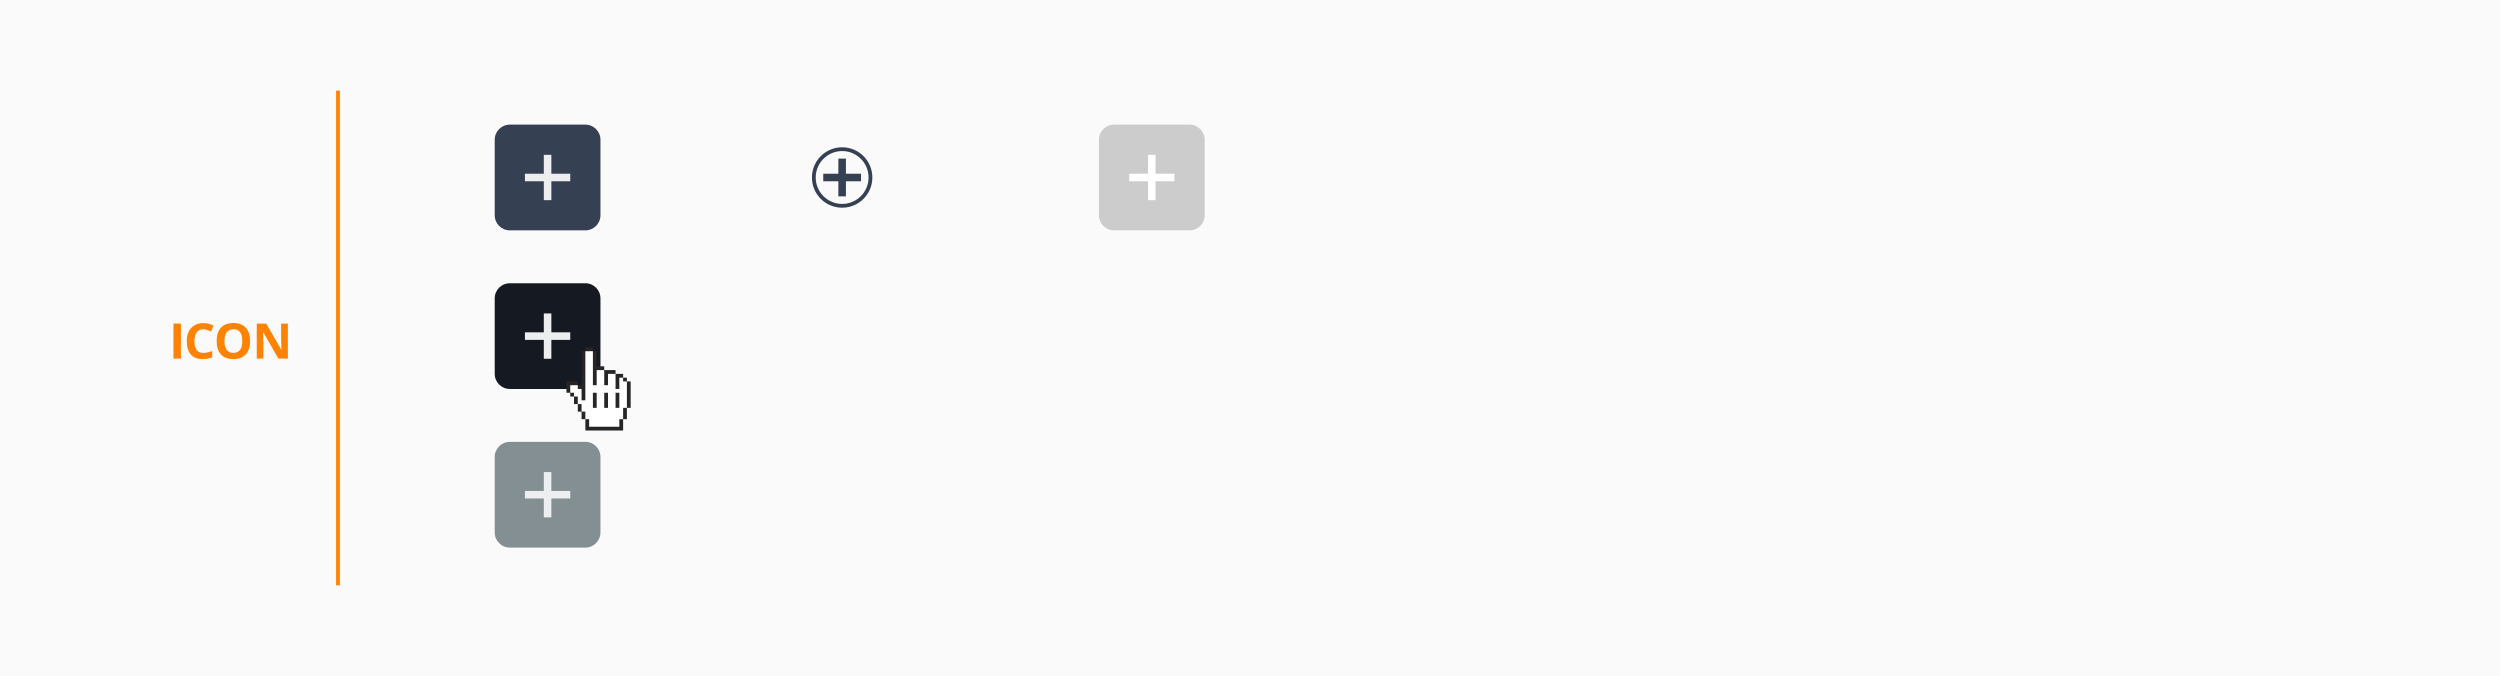
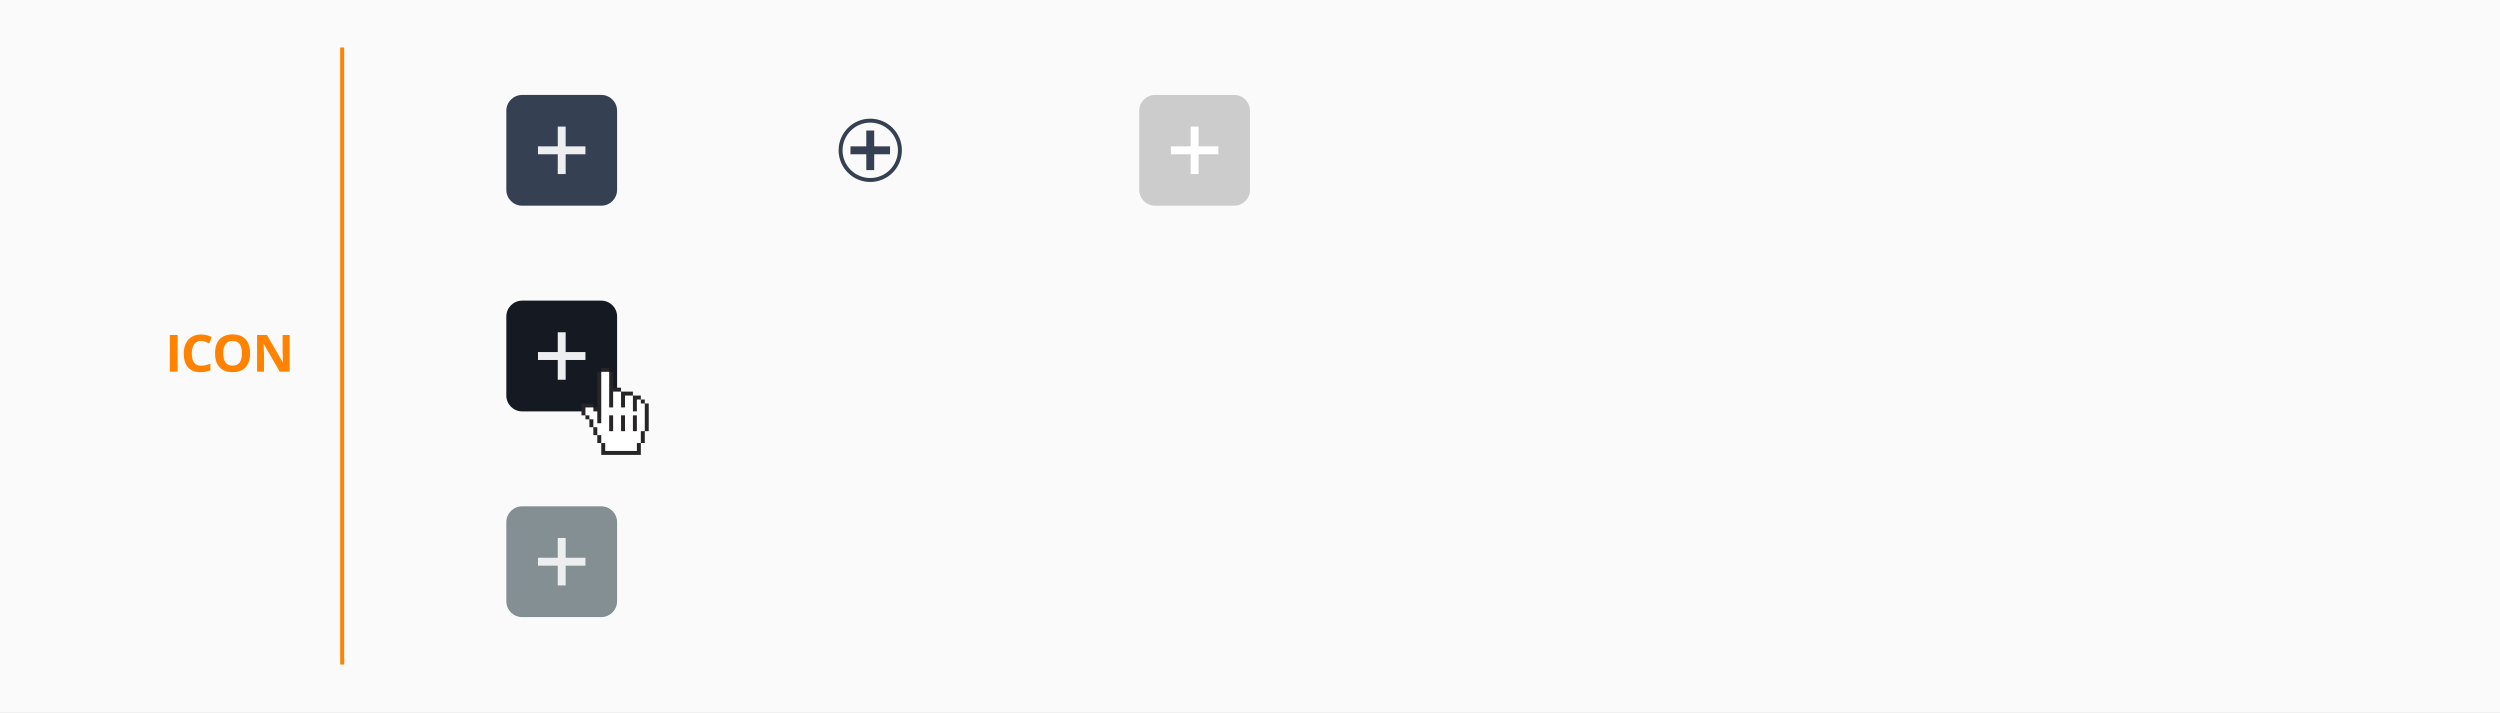
- <svg xmlns="http://www.w3.org/2000/svg" width="662" height="179" viewBox="0 0 662 179">
+ <svg xmlns="http://www.w3.org/2000/svg" width="632" height="180" viewBox="0 0 632 180">
  <defs>
    <style>.a{fill:#fafafa;}.b,.k{fill:#354052;}.c{fill:#151921;}.d{fill:#838f93;}.e{fill:#ccc;}.f{fill:#edeef0;}.f,.g,.h,.k{fill-rule:evenodd;}.g{fill:#fff;}.h,.i{fill:#272525;}.j{fill:none;}.l,.m{fill:#ff8300;}.m{font-size:13px;font-family:OpenSans-Semibold, Open Sans;font-weight:700;}.n{letter-spacing:-0.002em;}.o{letter-spacing:-0.025em;}.p{letter-spacing:-0.003em;}</style>
  </defs>
-   <rect class="a" width="662" height="179" />
-   <rect class="b" x="131" y="33" width="28" height="28" rx="4" ry="4" />
-   <rect class="c" x="131" y="75" width="28" height="28" rx="4" ry="4" />
-   <rect class="d" x="131" y="117" width="28" height="28" rx="4" ry="4" />
-   <rect class="e" x="291" y="33" width="28" height="28" rx="4" ry="4" />
-   <polygon class="f" points="144 41 146 41 146 46 151 46 151 48 146 48 146 53 144 53 144 48 139 48 139 46 144 46 144 41" />
-   <polygon class="f" points="144 83 146 83 146 88 151 88 151 90 146 90 146 95 144 95 144 90 139 90 139 88 144 88 144 83" />
-   <polygon class="f" points="144 125 146 125 146 130 151 130 151 132 146 132 146 137 144 137 144 132 139 132 139 130 144 130 144 125" />
-   <polygon class="g" points="304 41 306 41 306 46 311 46 311 48 306 48 306 53 304 53 304 48 299 48 299 46 304 46 304 41" />
-   <polygon class="h" points="155 114 155 111 154 111 154 109 153 109 153 107 152 107 152 105 151 105 151 104 150 104 150 101 153 101 153 102 154 102 154 93 155 93 155 92 157 92 157 93 158 93 158 97 160 97 160 98 163 98 163 99 165 99 165 100 166 100 166 101 167 101 167 108 166 108 166 111 165 111 165 114 155 114" />
-   <polygon class="g" points="156 113 156 111 155 111 155 109 154 109 154 107 153 107 153 105 152 105 152 104 151 104 151 102 153 102 153 103 154 103 154 106 155 106 155 93 157 93 157 102 158 102 158 98 160 98 160 102 161 102 161 99 163 99 163 103 164 103 164 100 165 100 165 101 166 101 166 108 165 108 165 111 164 111 164 113 156 113" />
-   <rect class="i" x="157" y="104" width="1" height="4" />
-   <rect class="i" x="160" y="104" width="1" height="4" />
-   <rect class="i" x="163" y="104" width="1" height="4" />
-   <rect class="j" x="215" y="39" width="16" height="16" />
-   <path class="k" d="M231,47a8,8,0,1,1-8-8A8,8,0,0,1,231,47Zm-1,0a7,7,0,1,0-7,7A7,7,0,0,0,230,47Z" />
-   <polygon class="k" points="222 42 224 42 224 46 228 46 228 48 224 48 224 52 222 52 222 48 218 48 218 46 222 46 222 42" />
-   <rect class="l" x="89" y="24" width="1" height="131" />
-   <text class="m" transform="translate(44.764 94.963)">
+   <rect class="a" width="632" height="180" />
+   <rect class="b" x="128" y="24" width="28" height="28" rx="4" ry="4" />
+   <rect class="c" x="128" y="76" width="28" height="28" rx="4" ry="4" />
+   <rect class="d" x="128" y="128" width="28" height="28" rx="4" ry="4" />
+   <rect class="e" x="288" y="24" width="28" height="28" rx="4" ry="4" />
+   <polygon class="f" points="141 32 143 32 143 37 148 37 148 39 143 39 143 44 141 44 141 39 136 39 136 37 141 37 141 32" />
+   <polygon class="f" points="141 84 143 84 143 89 148 89 148 91 143 91 143 96 141 96 141 91 136 91 136 89 141 89 141 84" />
+   <polygon class="f" points="141 136 143 136 143 141 148 141 148 143 143 143 143 148 141 148 141 143 136 143 136 141 141 141 141 136" />
+   <polygon class="g" points="301 32 303 32 303 37 308 37 308 39 303 39 303 44 301 44 301 39 296 39 296 37 301 37 301 32" />
+   <polygon class="h" points="152 115 152 112 151 112 151 110 150 110 150 108 149 108 149 106 148 106 148 105 147 105 147 102 150 102 150 103 151 103 151 94 152 94 152 93 154 93 154 94 155 94 155 98 157 98 157 99 160 99 160 100 162 100 162 101 163 101 163 102 164 102 164 109 163 109 163 112 162 112 162 115 152 115" />
+   <polygon class="g" points="153 114 153 112 152 112 152 110 151 110 151 108 150 108 150 106 149 106 149 105 148 105 148 103 150 103 150 104 151 104 151 107 152 107 152 94 154 94 154 103 155 103 155 99 157 99 157 103 158 103 158 100 160 100 160 104 161 104 161 101 162 101 162 102 163 102 163 109 162 109 162 112 161 112 161 114 153 114" />
+   <rect class="i" x="154" y="105" width="1" height="4" />
+   <rect class="i" x="157" y="105" width="1" height="4" />
+   <rect class="i" x="160" y="105" width="1" height="4" />
+   <rect class="j" x="212" y="30" width="16" height="16" />
+   <path class="k" d="M228,38a8,8,0,1,1-8-8A8,8,0,0,1,228,38Zm-1,0a7,7,0,1,0-7,7A7,7,0,0,0,227,38Z" />
+   <polygon class="k" points="219 33 221 33 221 37 225 37 225 39 221 39 221 43 219 43 219 39 215 39 215 37 219 37 219 33" />
+   <rect class="l" x="86" y="12" width="1" height="156" />
+   <text class="m" transform="translate(41.764 93.963)">
    <tspan class="n">I</tspan>
    <tspan class="o" x="3.94" y="0">C</tspan>
    <tspan class="p" x="11.858" y="0">O</tspan>
    <tspan x="22.054" y="0">N</tspan>
  </text>
</svg>
